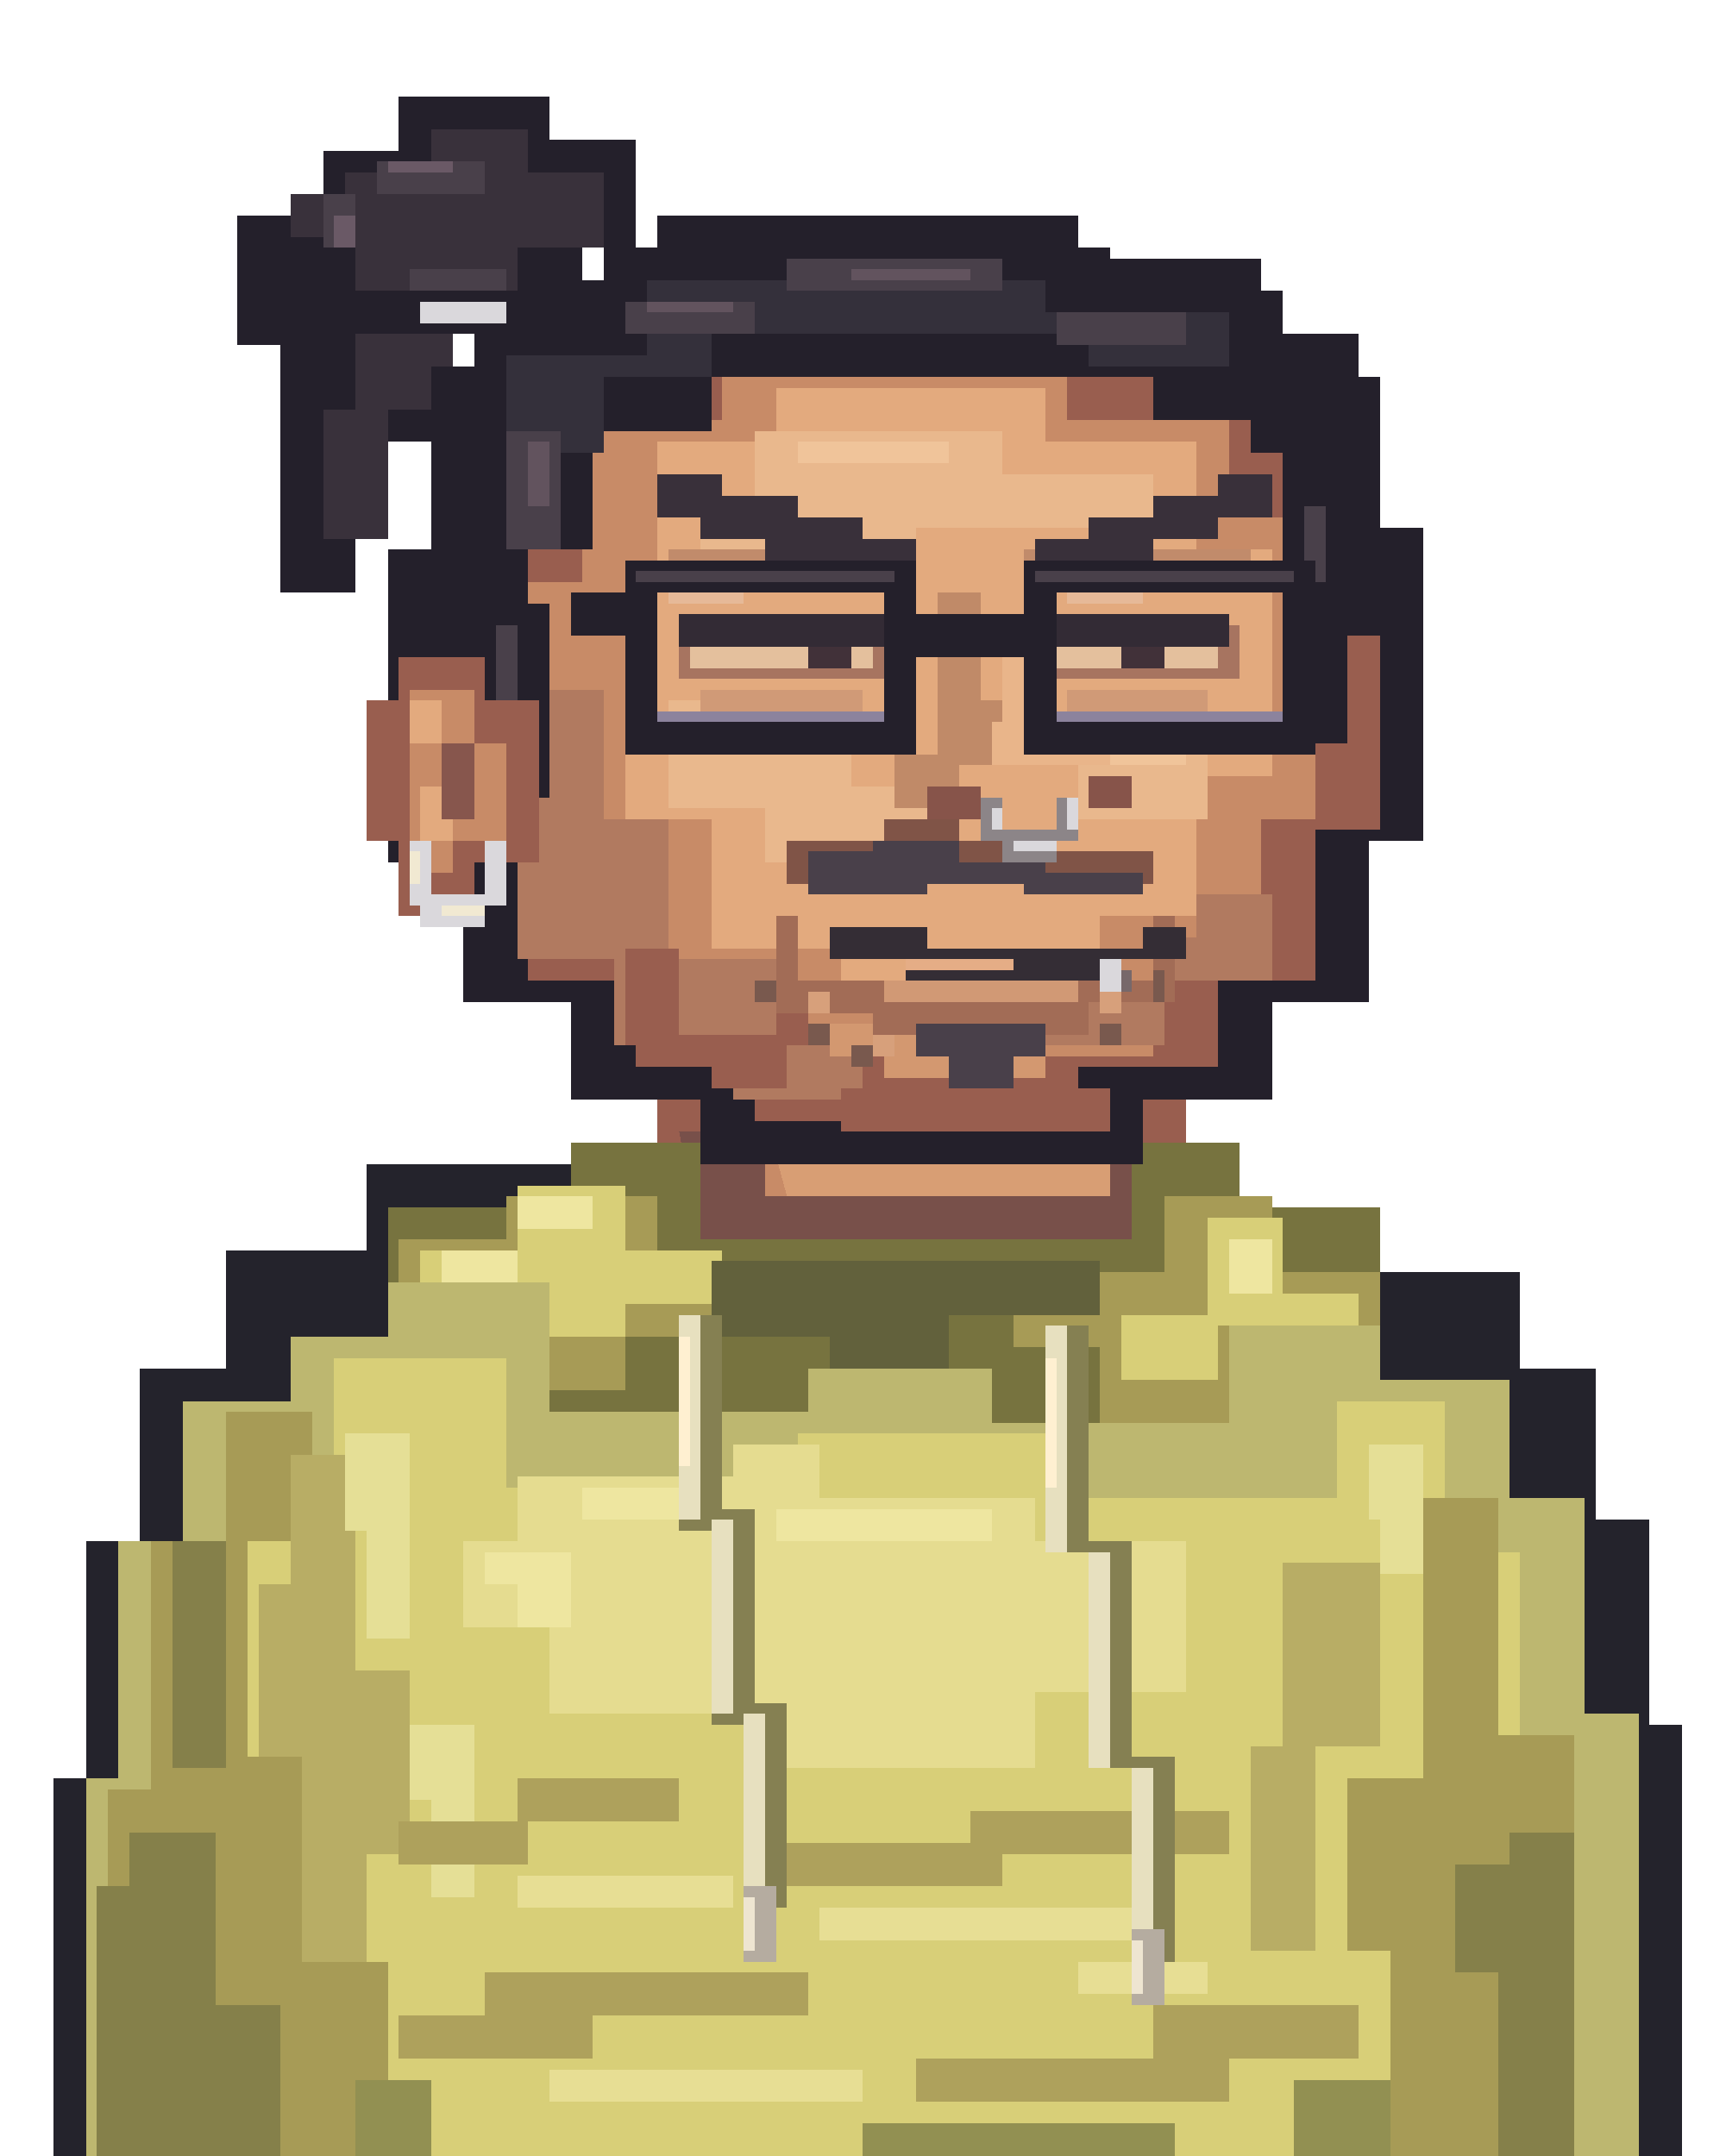
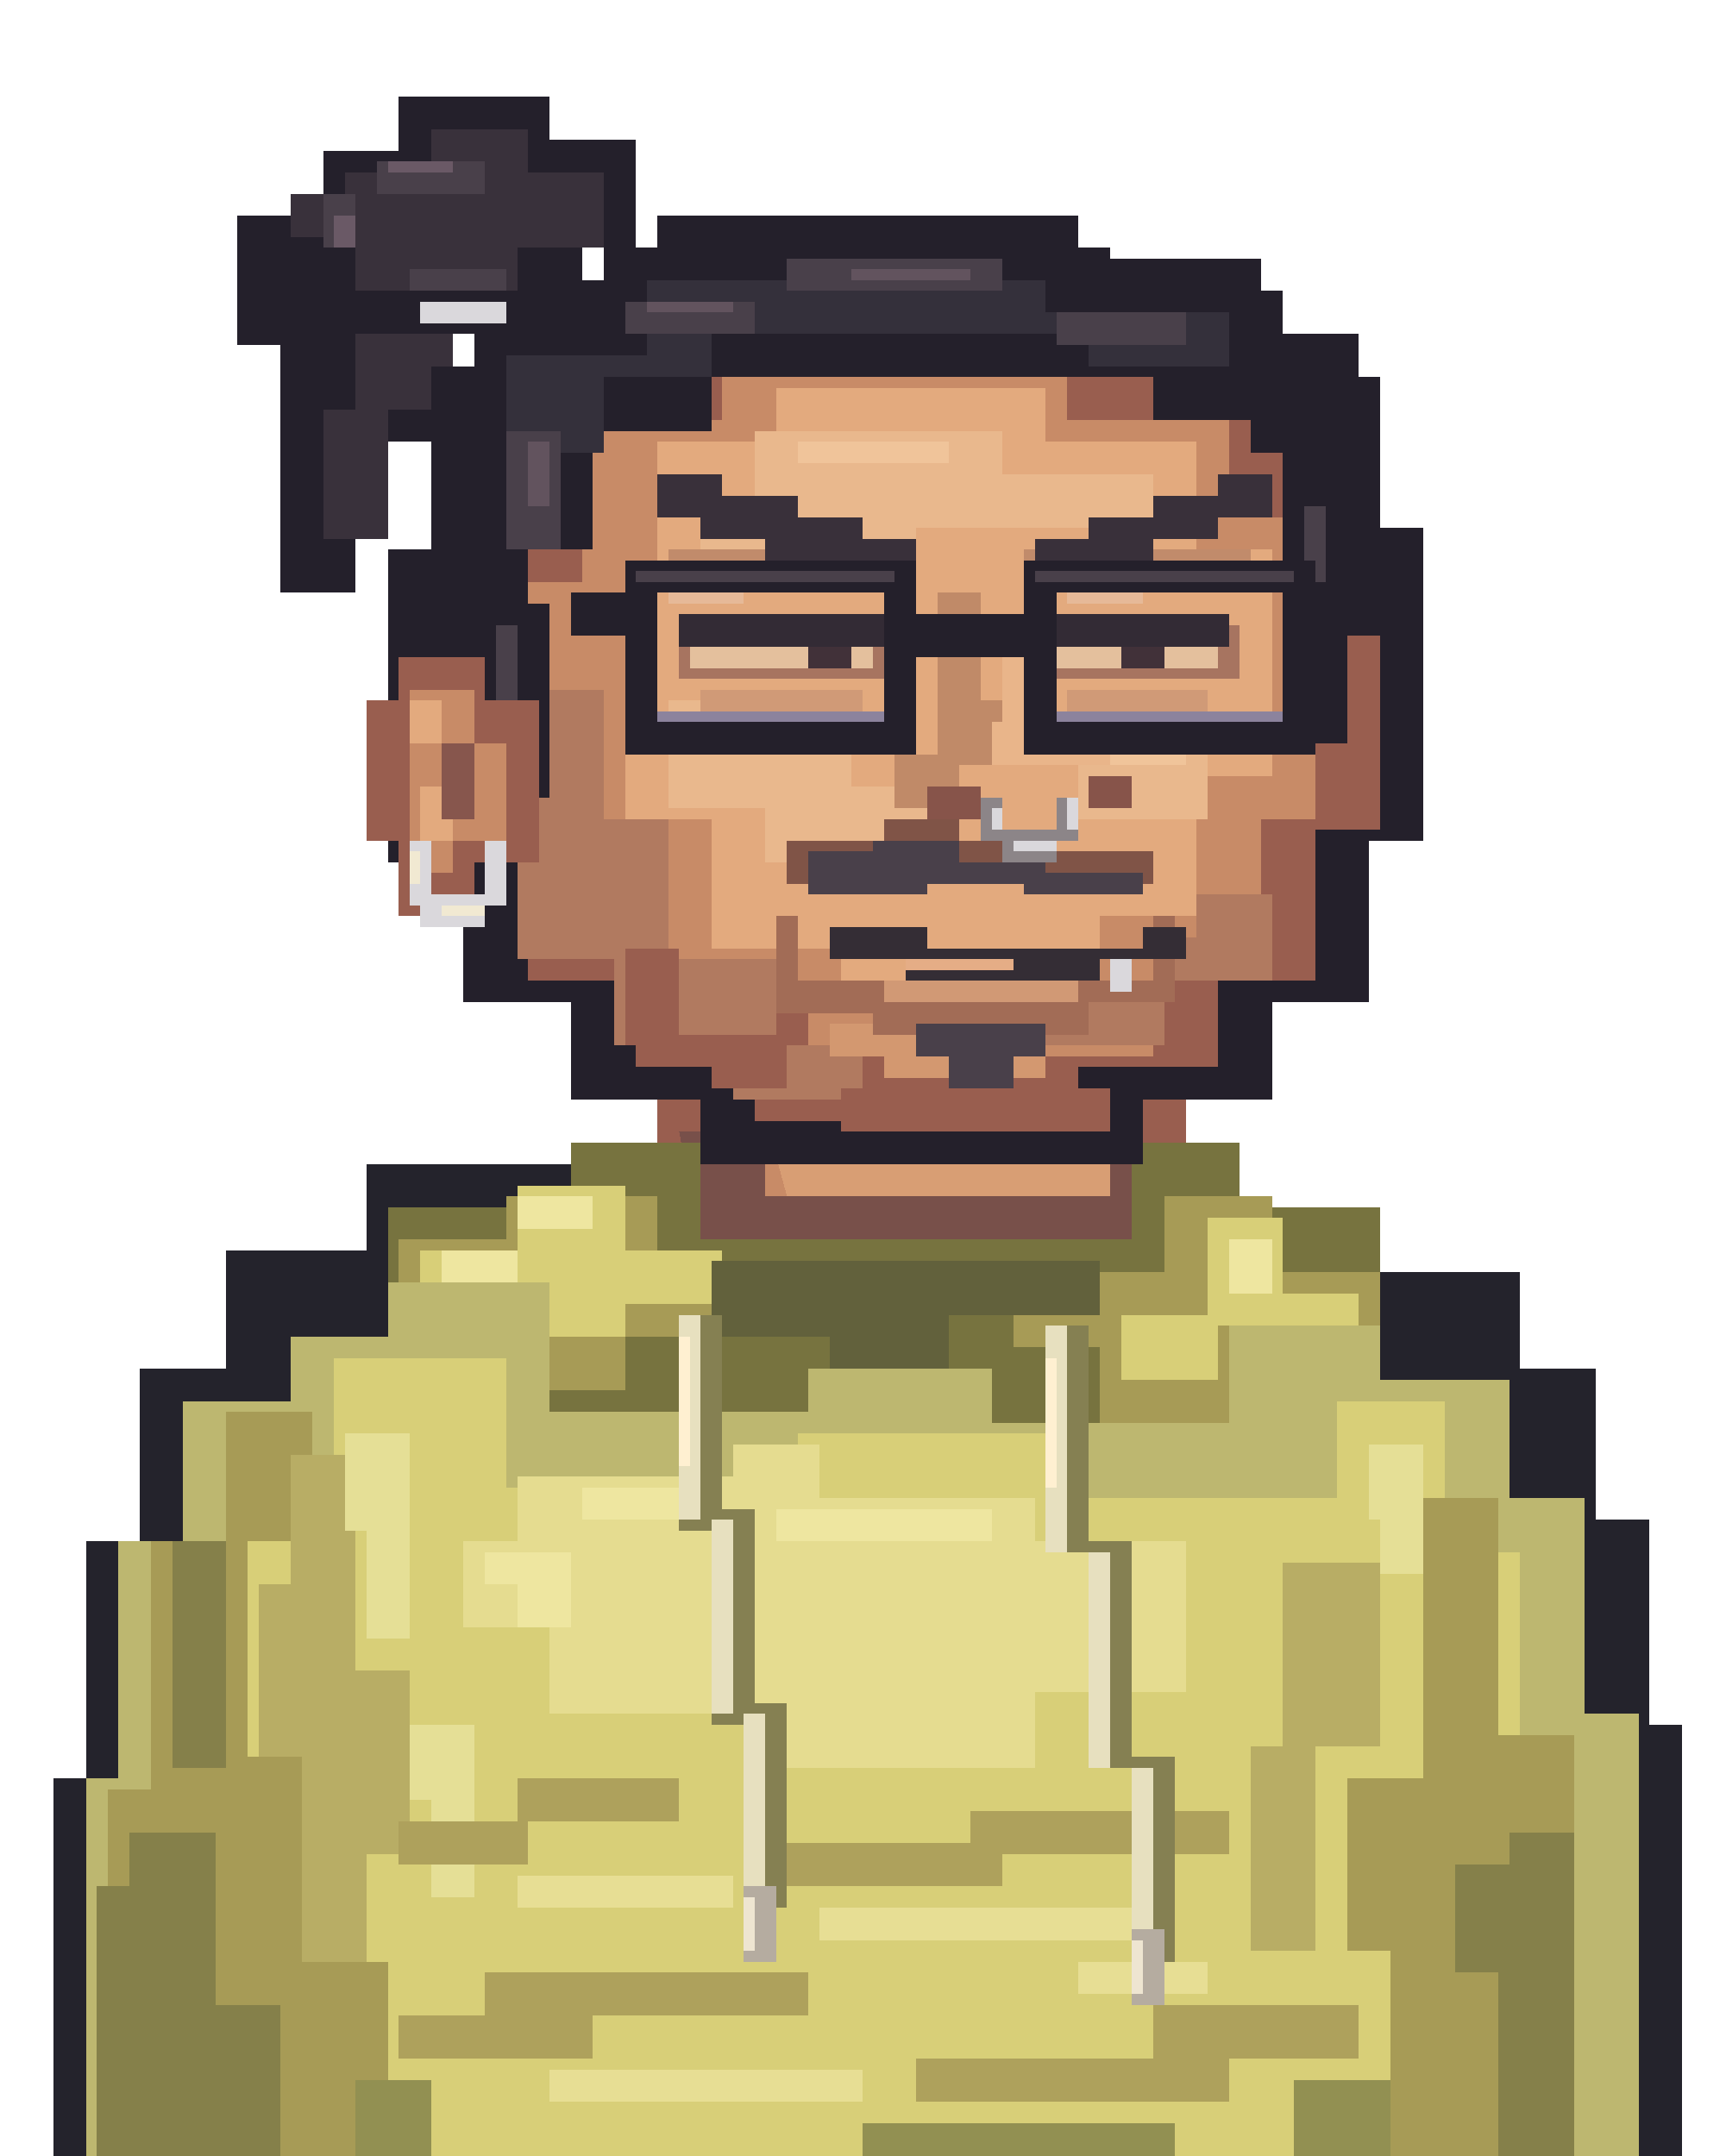
<svg xmlns="http://www.w3.org/2000/svg" width="480" height="600" viewBox="0 0 160 200" shape-rendering="crispEdges" data-expression="annoyed">
  <g id="body-outline" fill="#24232c">
    <path d="M52 108h60v4h16v6h13v9h7v14h5v19h3v40H5v-35h3v-22h5v-16h8v-11h13v-8h18z" />
  </g>
  <g id="tied-hair">
    <path fill="#24202b" d="M30 14h7V9h14v4h8v10h-5v8H42v10h-9v14h-7V32h-4V20h8z" />
    <path fill="#39313b" d="M32 16h8v-4h9v4h7v7h-8v4H33v-5h-6v-4h5zM33 31h9v7h-6v12h-6V38h3z" />
    <path fill="#49404a" d="M35 15h10v3H33v5h-3v-5h5zM38 25h9v2h-9z" />
    <path fill="#6a5966" d="M36 15h6v1h-6zM31 20h2v3h-2z" />
    <path fill="#dad8dc" d="M39 28h8v2h-8z" />
  </g>
  <g id="neck">
    <path fill="#995e4f" d="M61 88h49v23h6v8H55v-9h6z" />
    <path fill="#c88b67" d="M66 93h37v13h8v7H66z" />
    <path fill="#d89e74" d="M70 100h29v7h8v4H73z" />
    <path fill="#78504a" d="M63 105h8v6h32v-4h7v9H65z" />
  </g>
  <g id="hood">
    <path fill="#77733f" d="M53 106h12v9h40v-9h10v6h13v10h-12v13H49v-13H36v-10h17z" />
    <path fill="#a79b56" d="M47 111h14v6h12v7H58v5H46v-9H37v-5h10zM108 111h10v7h10v7h-12v8h-14v-8h-8v-7h14z" />
    <path fill="#d8cf78" d="M48 110h10v6h9v5h-9v3H47v-4H39v-4h9zM112 113h7v7h7v3h-13v5h-9v-6h8z" />
    <path fill="#eee6a0" d="M48 111h7v3h-7zM41 116h7v3h-7zM114 115h4v5h-4z" />
    <path fill="#62613c" d="M66 117h36v5H88v6H77v-4H66z" />
  </g>
  <g id="hoodie">
    <path fill="#bdb770" d="M36 119h15v12h24v-4h17v5h22v-9h14v5h12v11h7v20h5v41H8v-35h3v-22h6v-13h10v-6h9z" />
    <path fill="#d8cf78" d="M31 126h16v12h27v-5h23v6h27v-9h10v14h7v22h5v34H31v-9h-9v-20h-5v-21h5v-14h9z" />
    <path fill="#e5dc90" d="M48 137h20v-3h8v5h20v4h14v14H96v7H71v-5H51v-8h-8v-8h5z" />
    <path fill="#eee6a0" d="M54 138h12v3h-12zM45 144h8v7h-5v-4h-3zM72 140h20v3H72z" />
    <path fill="#a79b56" d="M21 131h8v12h-6v20h5v19h8v18H10v-34h4v-23h7zM132 139h7v22h7v39h-17v-19h-4v-16h7z" />
    <path fill="#85804a" d="M16 143h5v21h-5zM12 170h8v16h6v14H9v-25h3zM140 170h6v30h-7v-17h-4v-10h5z" />
    <path fill="#b8ad65" d="M27 135h6v20h5v17h-4v10h-6v-19h-4v-16h3zM119 145h9v17h-6v19h-6v-19h3z" />
    <path fill="#e5df96" d="M32 133h6v19h-4v-10h-2zM38 160h6v16h-4v-9h-2zM127 134h5v12h-4v-5h-1z" />
    <path fill="#aea15c" d="M48 165h15v4H49v4H37v-4h11zM90 168h24v4H93v3H71v-4h19zM45 183h30v4H55v4H37v-4h8zM107 186h19v5h-12v4H85v-4h22z" />
    <path fill="#e7de94" d="M48 174h20v3H48zM76 177h30v3H76zM51 192h29v3H51zM100 182h12v3h-12z" />
    <path fill="#929052" d="M33 193h7v7h-7zM120 193h9v7h-9zM80 197h29v3H80z" />
  </g>
  <g id="head">
    <path fill="#24202b" d="M44 30h12v-7h47v4h16v8h9v14h4v29h-5v15h-9v9h-12v6H65v-6H53v-9H43V80h-7V51h4V37h4z" />
    <path fill="#995e4f" d="M49 37h13v-8h38v5h16v8h8v17h4v18h-6v14h-9v8h-13v5H70v-5H59v-8H49V77h-6V55h6z" />
    <path fill="#c88b67" d="M54 39h13v-6h32v6h15v9h8v28h-5v13h-10v9H75v-5H62v-7h-8V71h-6V54h6z" />
    <path fill="#e3aa7e" d="M61 41h11v-5h25v5h14v10h7v21h-7v13h-9v8H78v-5H66V76h-8V56h3z" />
    <path fill="#e9b88d" d="M70 40h23v4h14v5H85v5H65v-8h5zM62 65h17v8h10v7H71v-5h-9zM100 66h12v10h-12z" />
    <path fill="#f0c49a" d="M74 41h14v2H74zM65 67h12v3H65zM103 68h7v3h-7z" />
    <path fill="#b17a60" d="M48 64h8v12h6v13h10v8h8v5H68v-5H57v-8h-9V77h-4V66h4zM111 83h7v8h-10v6H96v-5h11v-5h4z" />
    <path fill="#995e4f" d="M58 88h5v8h10v5h-7v-4h-8zM78 101h25v4H78z" />
    <path fill="#d39870" d="M77 95h20v5H82v-2h-5z" />
  </g>
  <g id="hair">
    <path fill="#24202b" d="M40 34h9v-8h12v-6h39v4h17v7h9v15h-7v-7h-12v-4H66v5H55v11h-6v17h-9z" />
    <path fill="#34303b" d="M47 33h13v-7h37v3h17v5h-13v-3H66v4H56v7h-9z" />
    <path fill="#49404a" d="M58 28h12v3H58zM73 24h20v3H73zM98 29h12v3H98zM47 40h5v11h-5z" />
    <path fill="#62535e" d="M60 28h8v1h-8zM79 25h11v1H79zM49 41h2v6h-2z" />
    <path fill="#24202b" d="M44 56h7v18h-5v7h-4V65h2zM119 45h6v24h-4V56h-2z" />
    <path fill="#49404a" d="M46 58h2v12h-2zM121 47h2v7h-2z" />
  </g>
  <g id="ear">
    <path fill="#995e4f" d="M37 61h8v4h5v15h-6v5h-7v-7h-3V65h3z" />
    <path fill="#c88b67" d="M38 64h6v5h3v9h-5v3h-4z" />
    <path fill="#e3aa7e" d="M38 65h3v4h-3zM39 73h3v5h-3z" />
    <path fill="#87564d" d="M41 69h3v7h-3z" />
    <path fill="#dad8dc" d="M38 78h2v5h5v-5h2v6h-2v2h-6v-2h-1z" />
    <path fill="#f1e9d2" d="M38 79h1v3h-1zM41 84h4v1h-4z" />
  </g>
  <g id="expression-neutral">
    <g id="expression-brows">
      <path fill="#c18b6b" d="M62 51h23v3H62zM95 51h21v3H95z" />
      <path fill="#39303a" d="M61 44h6v2h7v2h6v2h5v4h-8v-2h-6v-2h-6v-2h-4zM96 50h5v-2h6v-2h6v-2h5v4h-5v2h-6v2h-5v2h-6z" />
    </g>
    <g id="expression-eyes">
      <path fill="#a77460" d="M63 58h20v5H63zM97 58h18v5H97z" />
      <path fill="#e4c09d" d="M64 59h17v3H64zM98 59h15v3H98z" />
      <path fill="#413139" d="M75 59h4v3h-4zM104 59h4v3h-4z" />
      <path fill="#332b35" d="M63 57h19v3H63zM97 57h17v3H97z" />
      <path fill="#d09a77" d="M65 64h15v2H65zM99 64h13v2H99z" />
    </g>
    <path fill="#c08a68" d="M87 55h4v10h5v6h-7v4h-6v-5h4z" />
    <path fill="#e9b58a" d="M93 61h4v6h6v4H92v-4h1z" />
    <path fill="#efc096" d="M95 66h5v3h-5z" />
    <path fill="#87544a" d="M86 73h5v3h-5zM101 72h4v3h-4z" />
    <path fill="#805447" d="M73 78h9v-2h7v2h9v1h9v3H96v-1h-9v1H73z" />
    <path fill="#49404a" d="M75 79h6v-1h8v2h8v1h9v2H95v-1h-9v1H75z" />
    <g id="expression-mouth">
      <path fill="#a26c56" d="M72 85h2v6h8v2h18v-2h7v-6h2v8h-8v3H81v-2h-9z" />
      <path fill="#342d35" d="M77 86h9v2h20v-2h4v3h-8v2H84v-2h-7z" />
      <path fill="#d19975" d="M82 91h18v2H82z" />
      <path fill="#e5ad86" d="M84 89h10v1H84z" />
    </g>
    <path fill="#49404a" d="M85 95h12v3h-3v3h-6v-3h-3z" />
-     <path fill="#79594e" d="M70 91h2v2h-2zM75 95h2v2h-2zM79 97h2v2h-2zM102 95h2v2h-2zM107 90h1v3h-1z" />
-     <path fill="#d7a07b" d="M75 92h2v2h-2zM81 96h2v2h-2zM102 92h2v2h-2z" />
    <path fill="#8c8588" d="M91 74h2v3h5v-3h2v4h-2v2h-5v-2h-2z" />
-     <path fill="#dad8dc" d="M92 75h1v2h-1zM94 78h4v1h-4zM99 74h1v3h-1zM102 89h2v3h-2z" />
-     <path fill="#77686a" d="M104 90h1v2h-1z" />
+     <path fill="#dad8dc" d="M92 75h1v2h-1zM94 78h4v1h-4zM99 74h1v3h-1zM103 89h2v3h-2z" />
  </g>
  <g id="glasses">
    <path fill="#24202b" d="M53 55h7v4h-7zM85 57h10v4H85zM122 55h5v4h-5z" />
    <path fill="#24202b" fill-rule="evenodd" d="M58 52h27v18H58zM61 55h21v12H61zM95 52h27v18H95zM98 55h21v12H98z" />
    <path fill="#f1eff5" fill-opacity="0.22" d="M62 55h7v1h-7zM99 55h7v1h-7z" />
    <path fill="#8c839d" d="M61 66h21v1H61zM98 66h21v1H98z" />
    <path fill="#49404a" d="M59 53h24v1H59zM96 53h24v1H96z" />
  </g>
  <g id="drawstrings">
    <path fill="#858052" d="M63 122h4v18h3v18h3v19h-4v-17h-3v-18h-3zM97 123h4v20h4v20h4v19h-4v-18h-4v-20h-4z" />
    <path fill="#e7e0bf" d="M63 122h2v19h3v18h3v17h-2v-17h-3v-18h-3zM97 123h2v21h4v20h4v16h-2v-16h-4v-20h-4z" />
    <path fill="#fff0d1" d="M63 124h1v12h-1zM97 126h1v12h-1z" />
    <path fill="#b5aca0" d="M69 175h3v7h-3zM105 179h3v7h-3z" />
    <path fill="#eee5d1" d="M69 176h1v5h-1zM105 180h1v5h-1z" />
  </g>
</svg>
